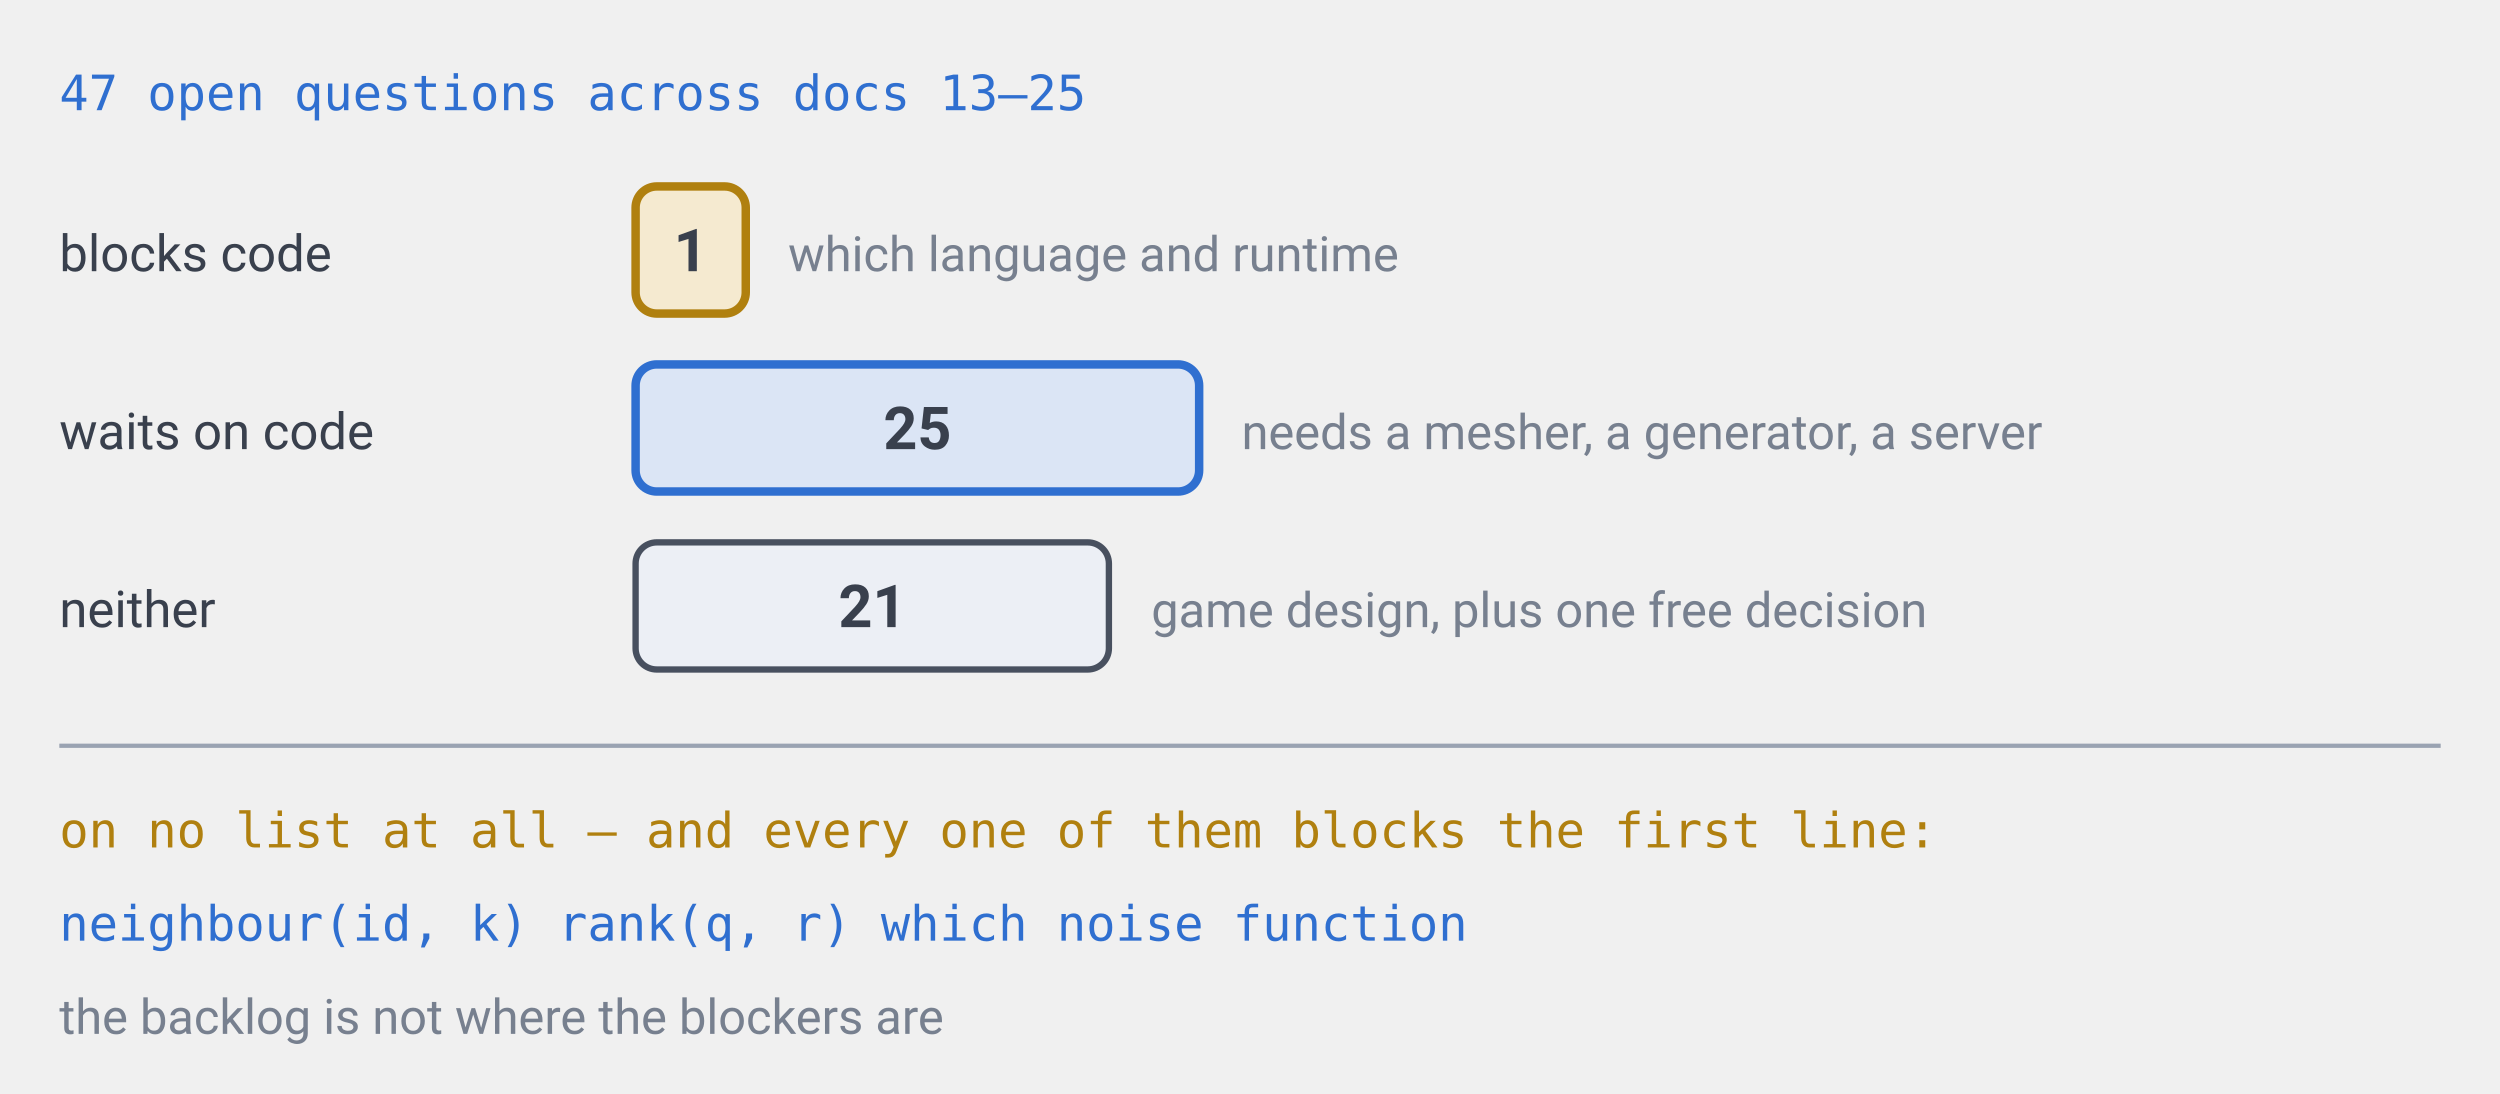
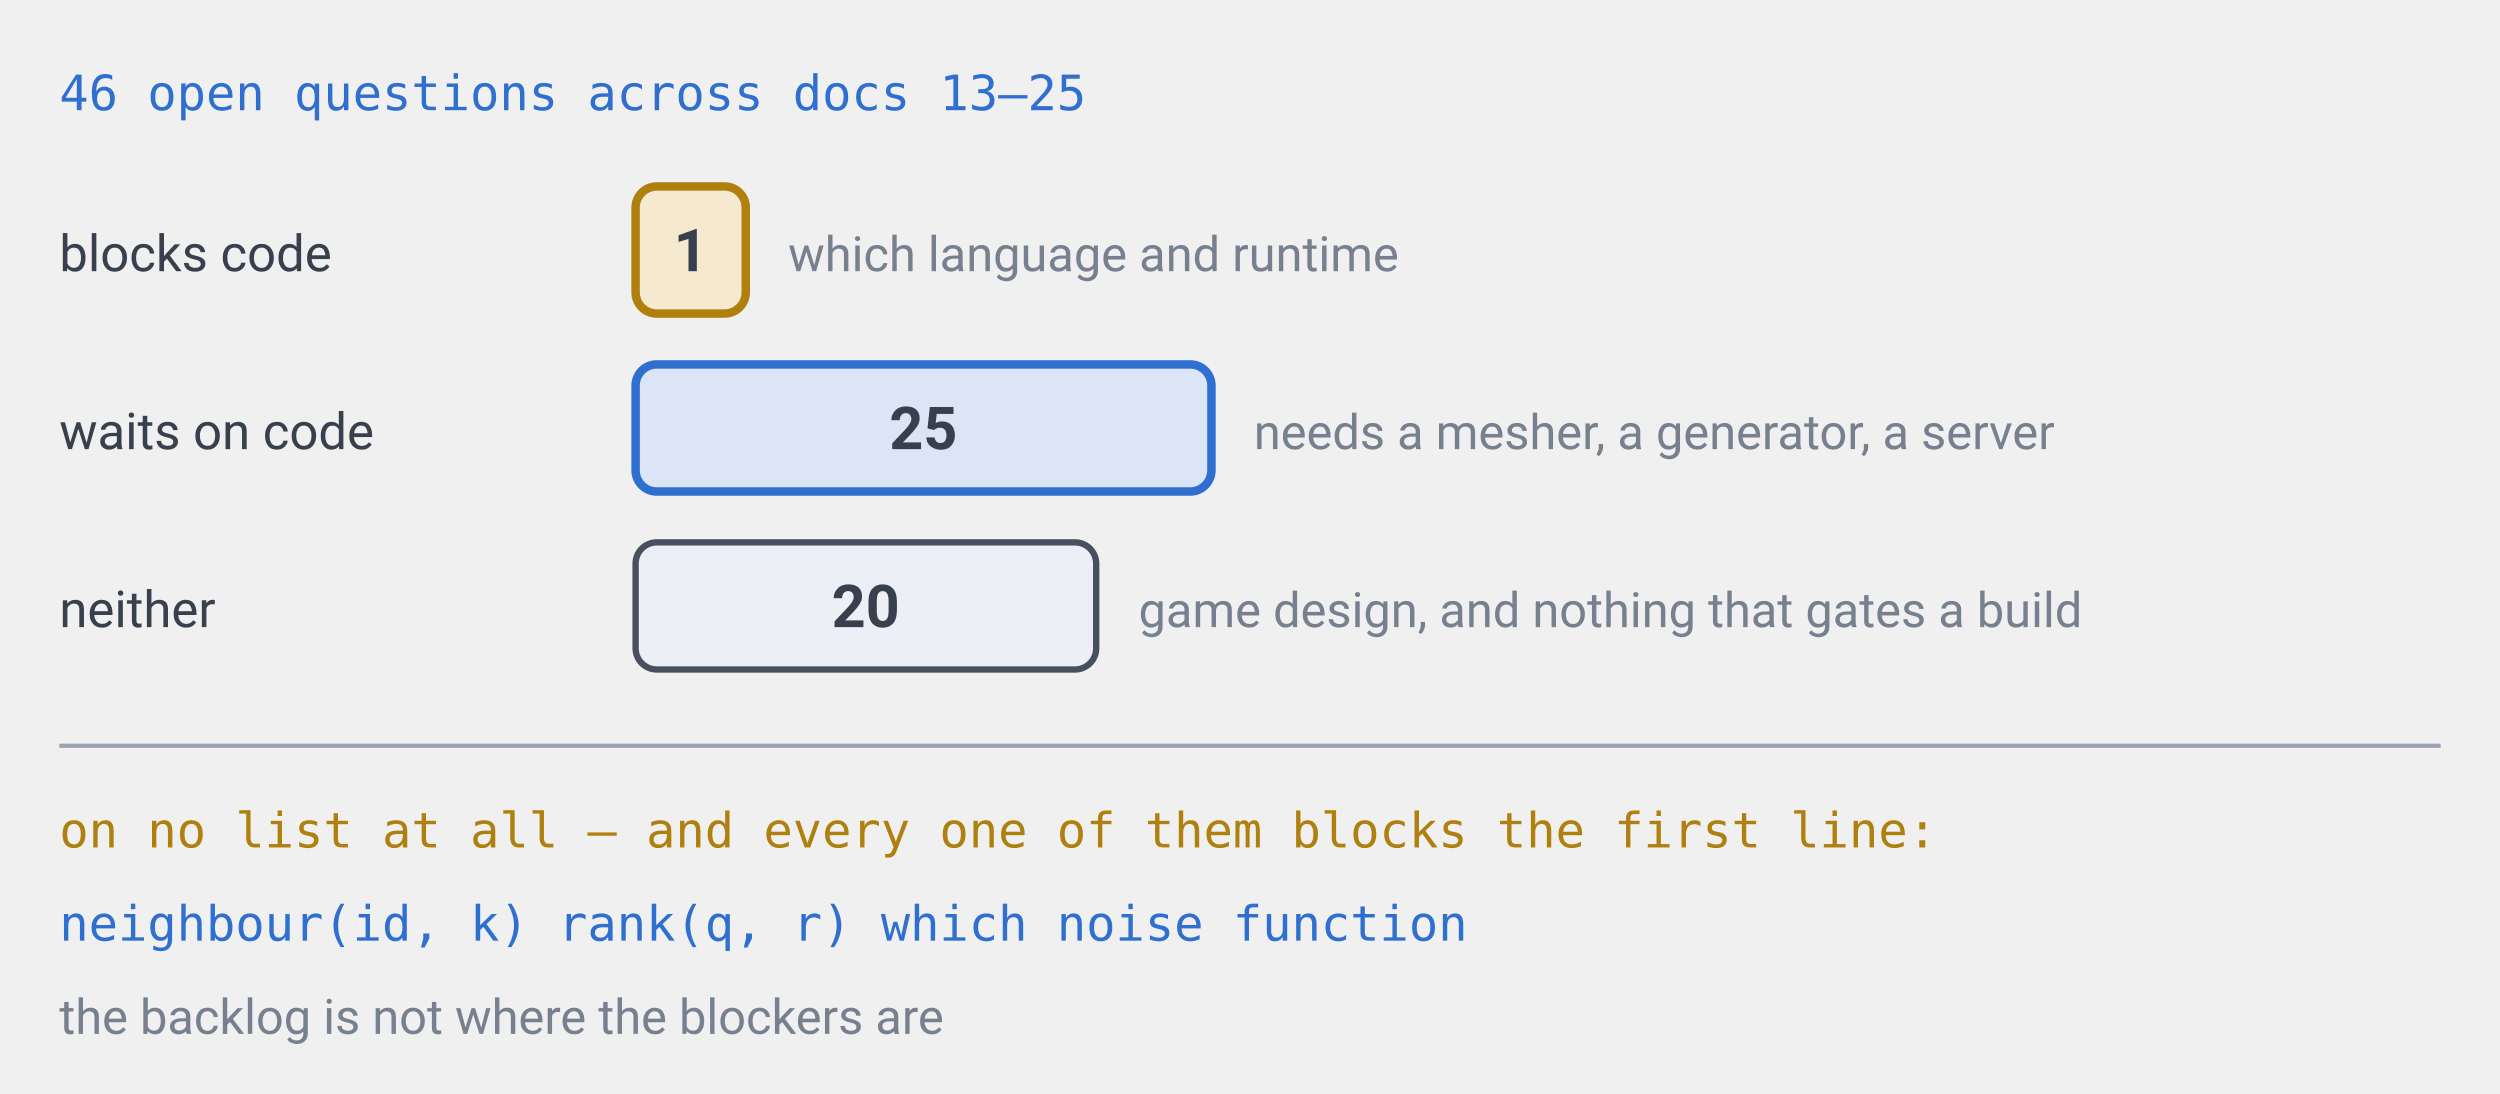
<svg xmlns="http://www.w3.org/2000/svg" viewBox="0 0 590 258" width="590" height="258">
  <style>
  .cf-l{stroke:#9aa3b2;fill:none;stroke-width:1}
  .cf-m{stroke:#48505f;fill:none;stroke-width:1.5}
  .cf-fill{fill:#eceff5;stroke:#48505f;stroke-width:1.5}
  .cf-a{stroke:#2f6fd0;fill:none;stroke-width:2}
  .cf-af{fill:#dbe5f5;stroke:#2f6fd0;stroke-width:2}
  .cf-g{stroke:#b0800f;fill:none;stroke-width:2}
  .cf-gf{fill:#f5ead0;stroke:#b0800f;stroke-width:2}
  .cf-void{fill:#ffffff;stroke:#48505f;stroke-width:1.5}
  text{font-family:ui-sans-serif,-apple-system,"Segoe UI",Roboto,Helvetica,sans-serif;font-size:12px;fill:#39404d}
  text.cf-d{fill:#77808f;font-size:11.5px}
  text.cf-c{font-family:ui-monospace,SFMono-Regular,Menlo,Consolas,monospace;font-size:11.5px;fill:#2f6fd0}
  text.cf-gd{font-family:ui-monospace,SFMono-Regular,Menlo,Consolas,monospace;font-size:11.5px;fill:#b0800f}
  text.cf-big{font-size:14px;font-weight:600}
  @media (prefers-color-scheme:dark){
    .cf-l{stroke:#5c6577} .cf-m{stroke:#aeb6c4} .cf-fill{fill:#1b2333;stroke:#aeb6c4}
    .cf-a{stroke:#6aa2f0} .cf-af{fill:#1a2942;stroke:#6aa2f0}
    .cf-g{stroke:#e0b355} .cf-gf{fill:#2a2210;stroke:#e0b355}
    .cf-void{fill:#0f141d;stroke:#aeb6c4}
    text{fill:#d3d9e4} text.cf-d{fill:#98a1b2} text.cf-c{fill:#6aa2f0} text.cf-gd{fill:#e0b355}
  }
</style>
-   <text class="cf-c" x="14" y="26">47 open questions across docs 13–25</text>
+   <text class="cf-c" x="14" y="26">46 open questions across docs 13–25</text>
  <rect class="cf-gf" x="150" y="44" width="26.0" height="30" rx="5" />
  <text class="cf-big" x="163.0" y="64" text-anchor="middle">1</text>
  <text x="14" y="64">blocks code</text>
  <text class="cf-d" x="186.0" y="64">which language and runtime</text>
-   <rect class="cf-af" x="150" y="86" width="133.0" height="30" rx="5" />
-   <text class="cf-big" x="216.5" y="106" text-anchor="middle">25</text>
+   <rect class="cf-af" x="150" y="86" width="135.9" height="30" rx="5" />
+   <text class="cf-big" x="217.9" y="106" text-anchor="middle">25</text>
  <text x="14" y="106">waits on code</text>
-   <text class="cf-d" x="293.0" y="106">needs a mesher, a generator, a server</text>
-   <rect class="cf-fill" x="150" y="128" width="111.7" height="30" rx="5" />
-   <text class="cf-big" x="205.9" y="148" text-anchor="middle">21</text>
+   <text class="cf-d" x="295.9" y="106">needs a mesher, a generator, a server</text>
+   <rect class="cf-fill" x="150" y="128" width="108.7" height="30" rx="5" />
+   <text class="cf-big" x="204.3" y="148" text-anchor="middle">20</text>
  <text x="14" y="148">neither</text>
-   <text class="cf-d" x="271.7" y="148">game design, plus one free decision</text>
+   <text class="cf-d" x="268.7" y="148">game design, and nothing that gates a build</text>
  <path class="cf-l" d="M14 176L576 176" />
  <text class="cf-gd" x="14" y="200">on no list at all — and every one of them blocks the first line:</text>
  <text class="cf-c" x="14" y="222">neighbour(id, k)      rank(q, r)      which noise function</text>
  <text class="cf-d" x="14" y="244">the backlog is not where the blockers are</text>
</svg>
